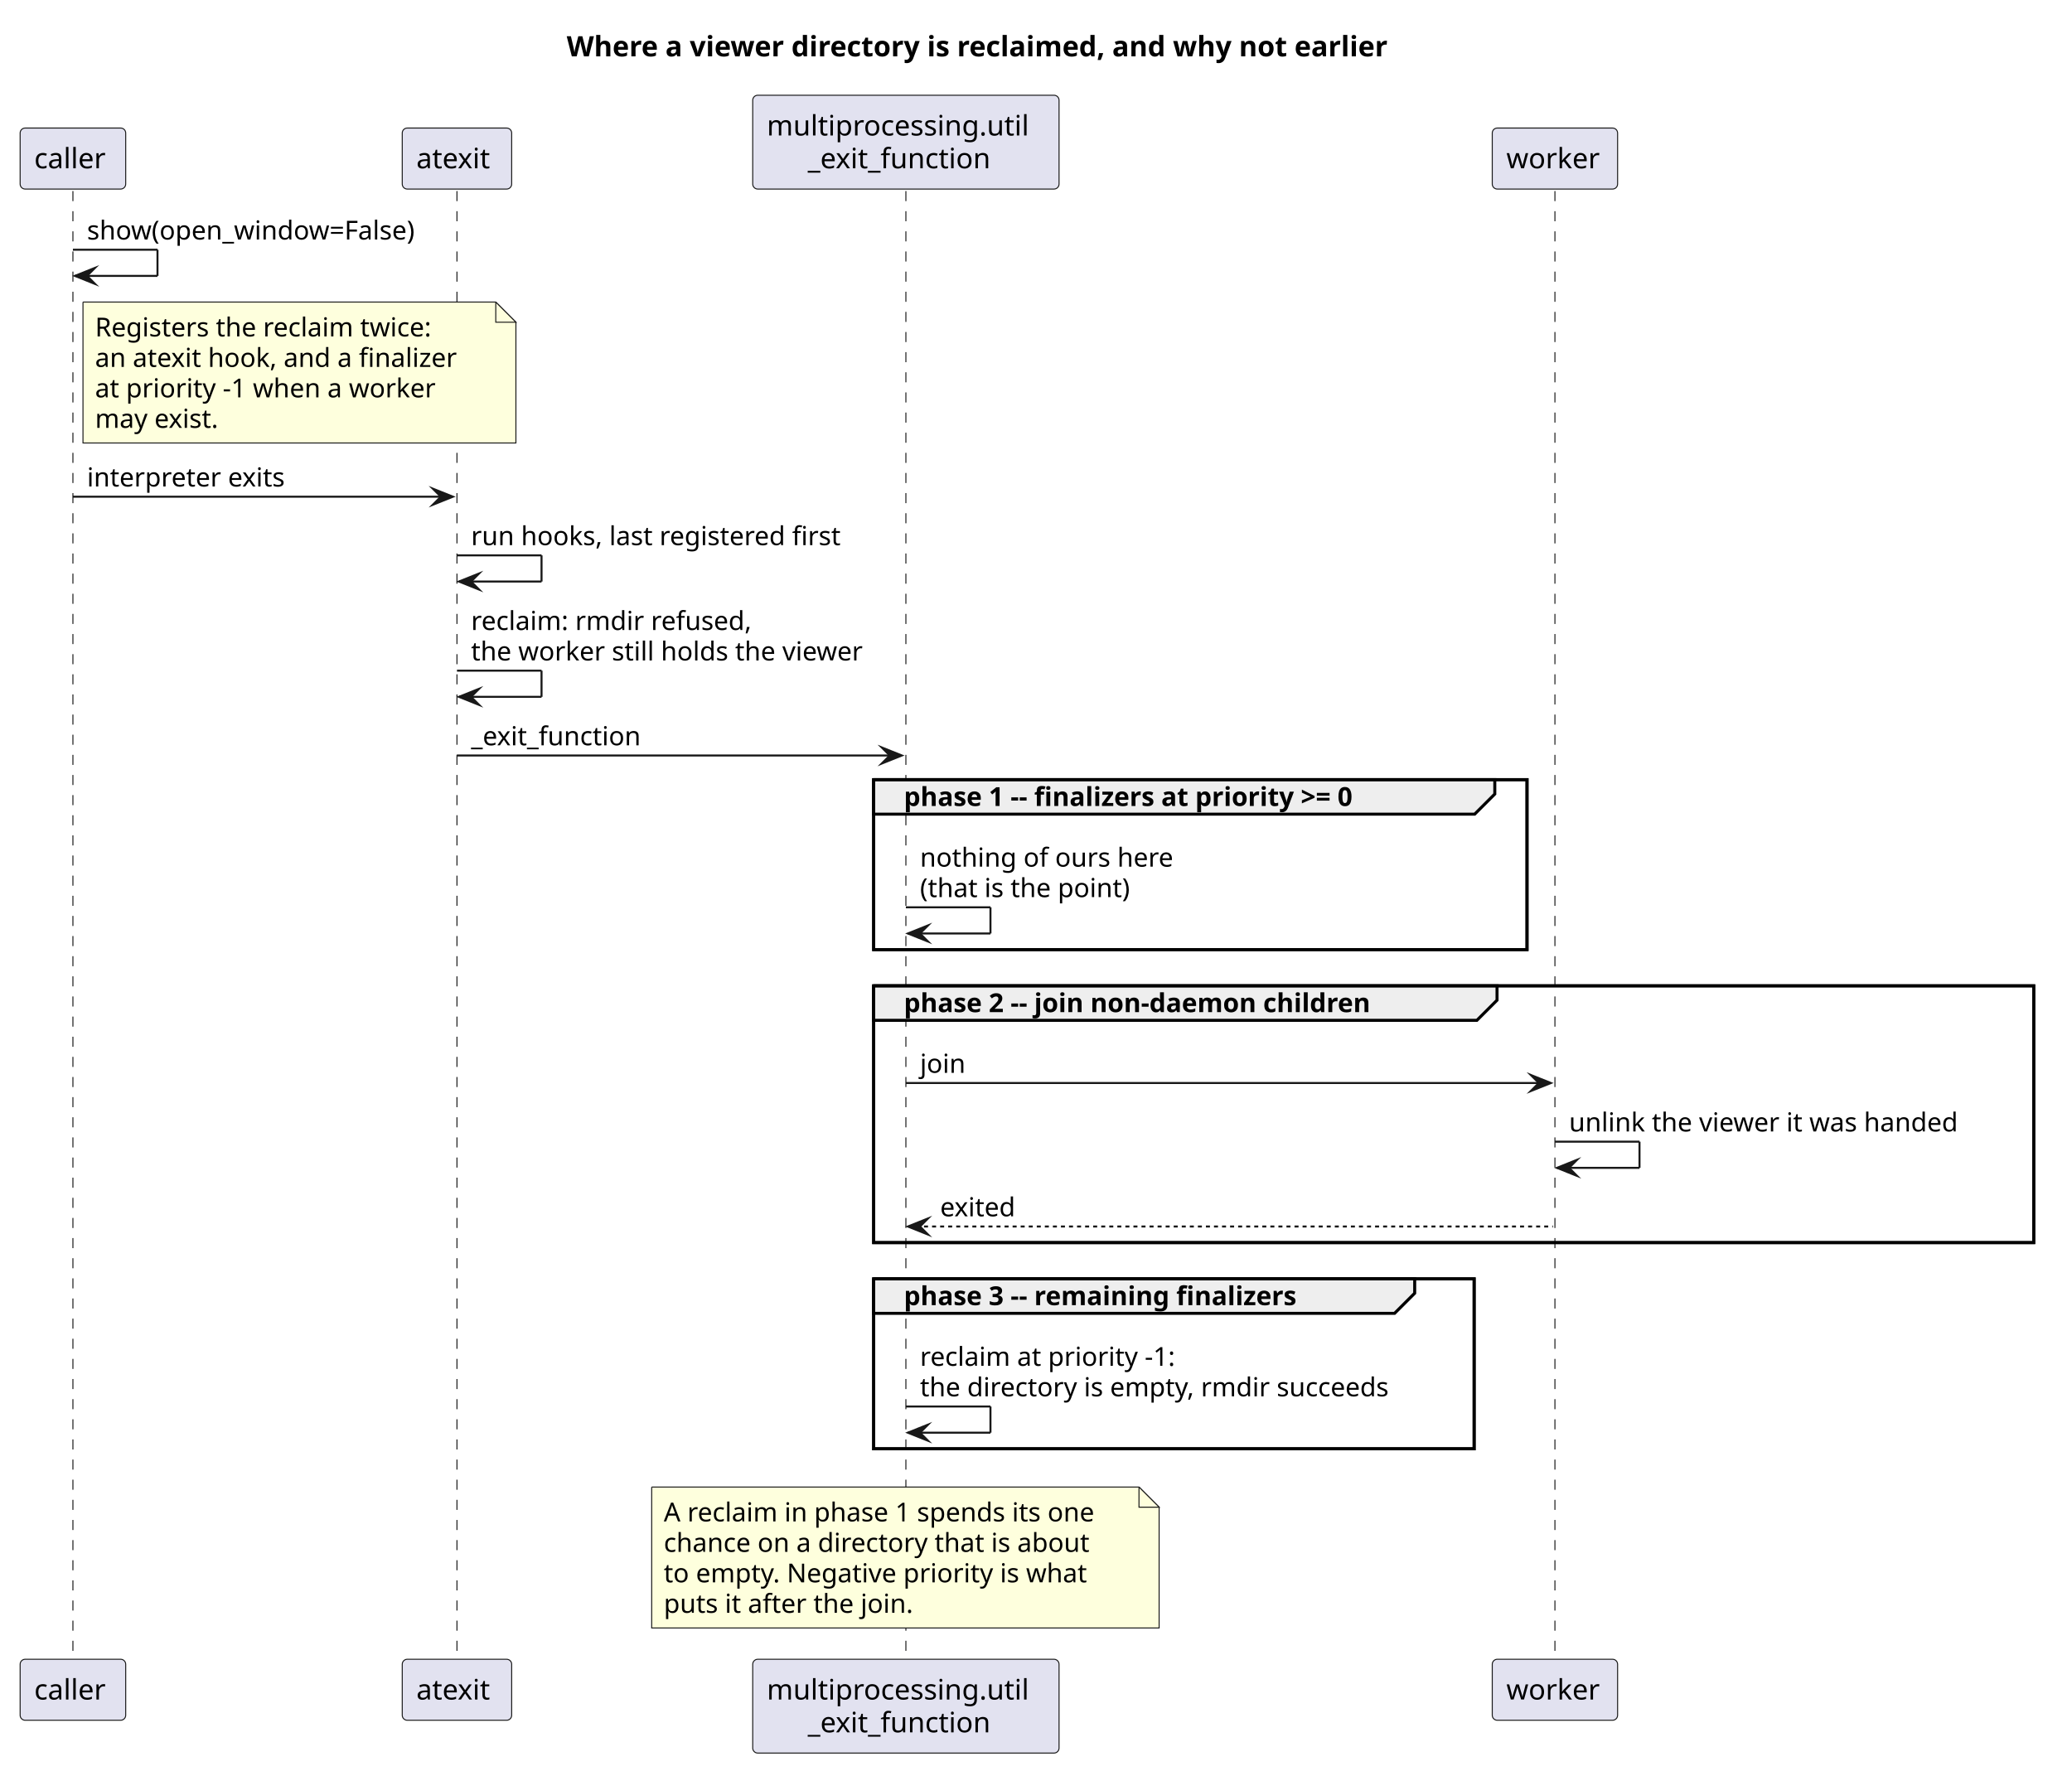
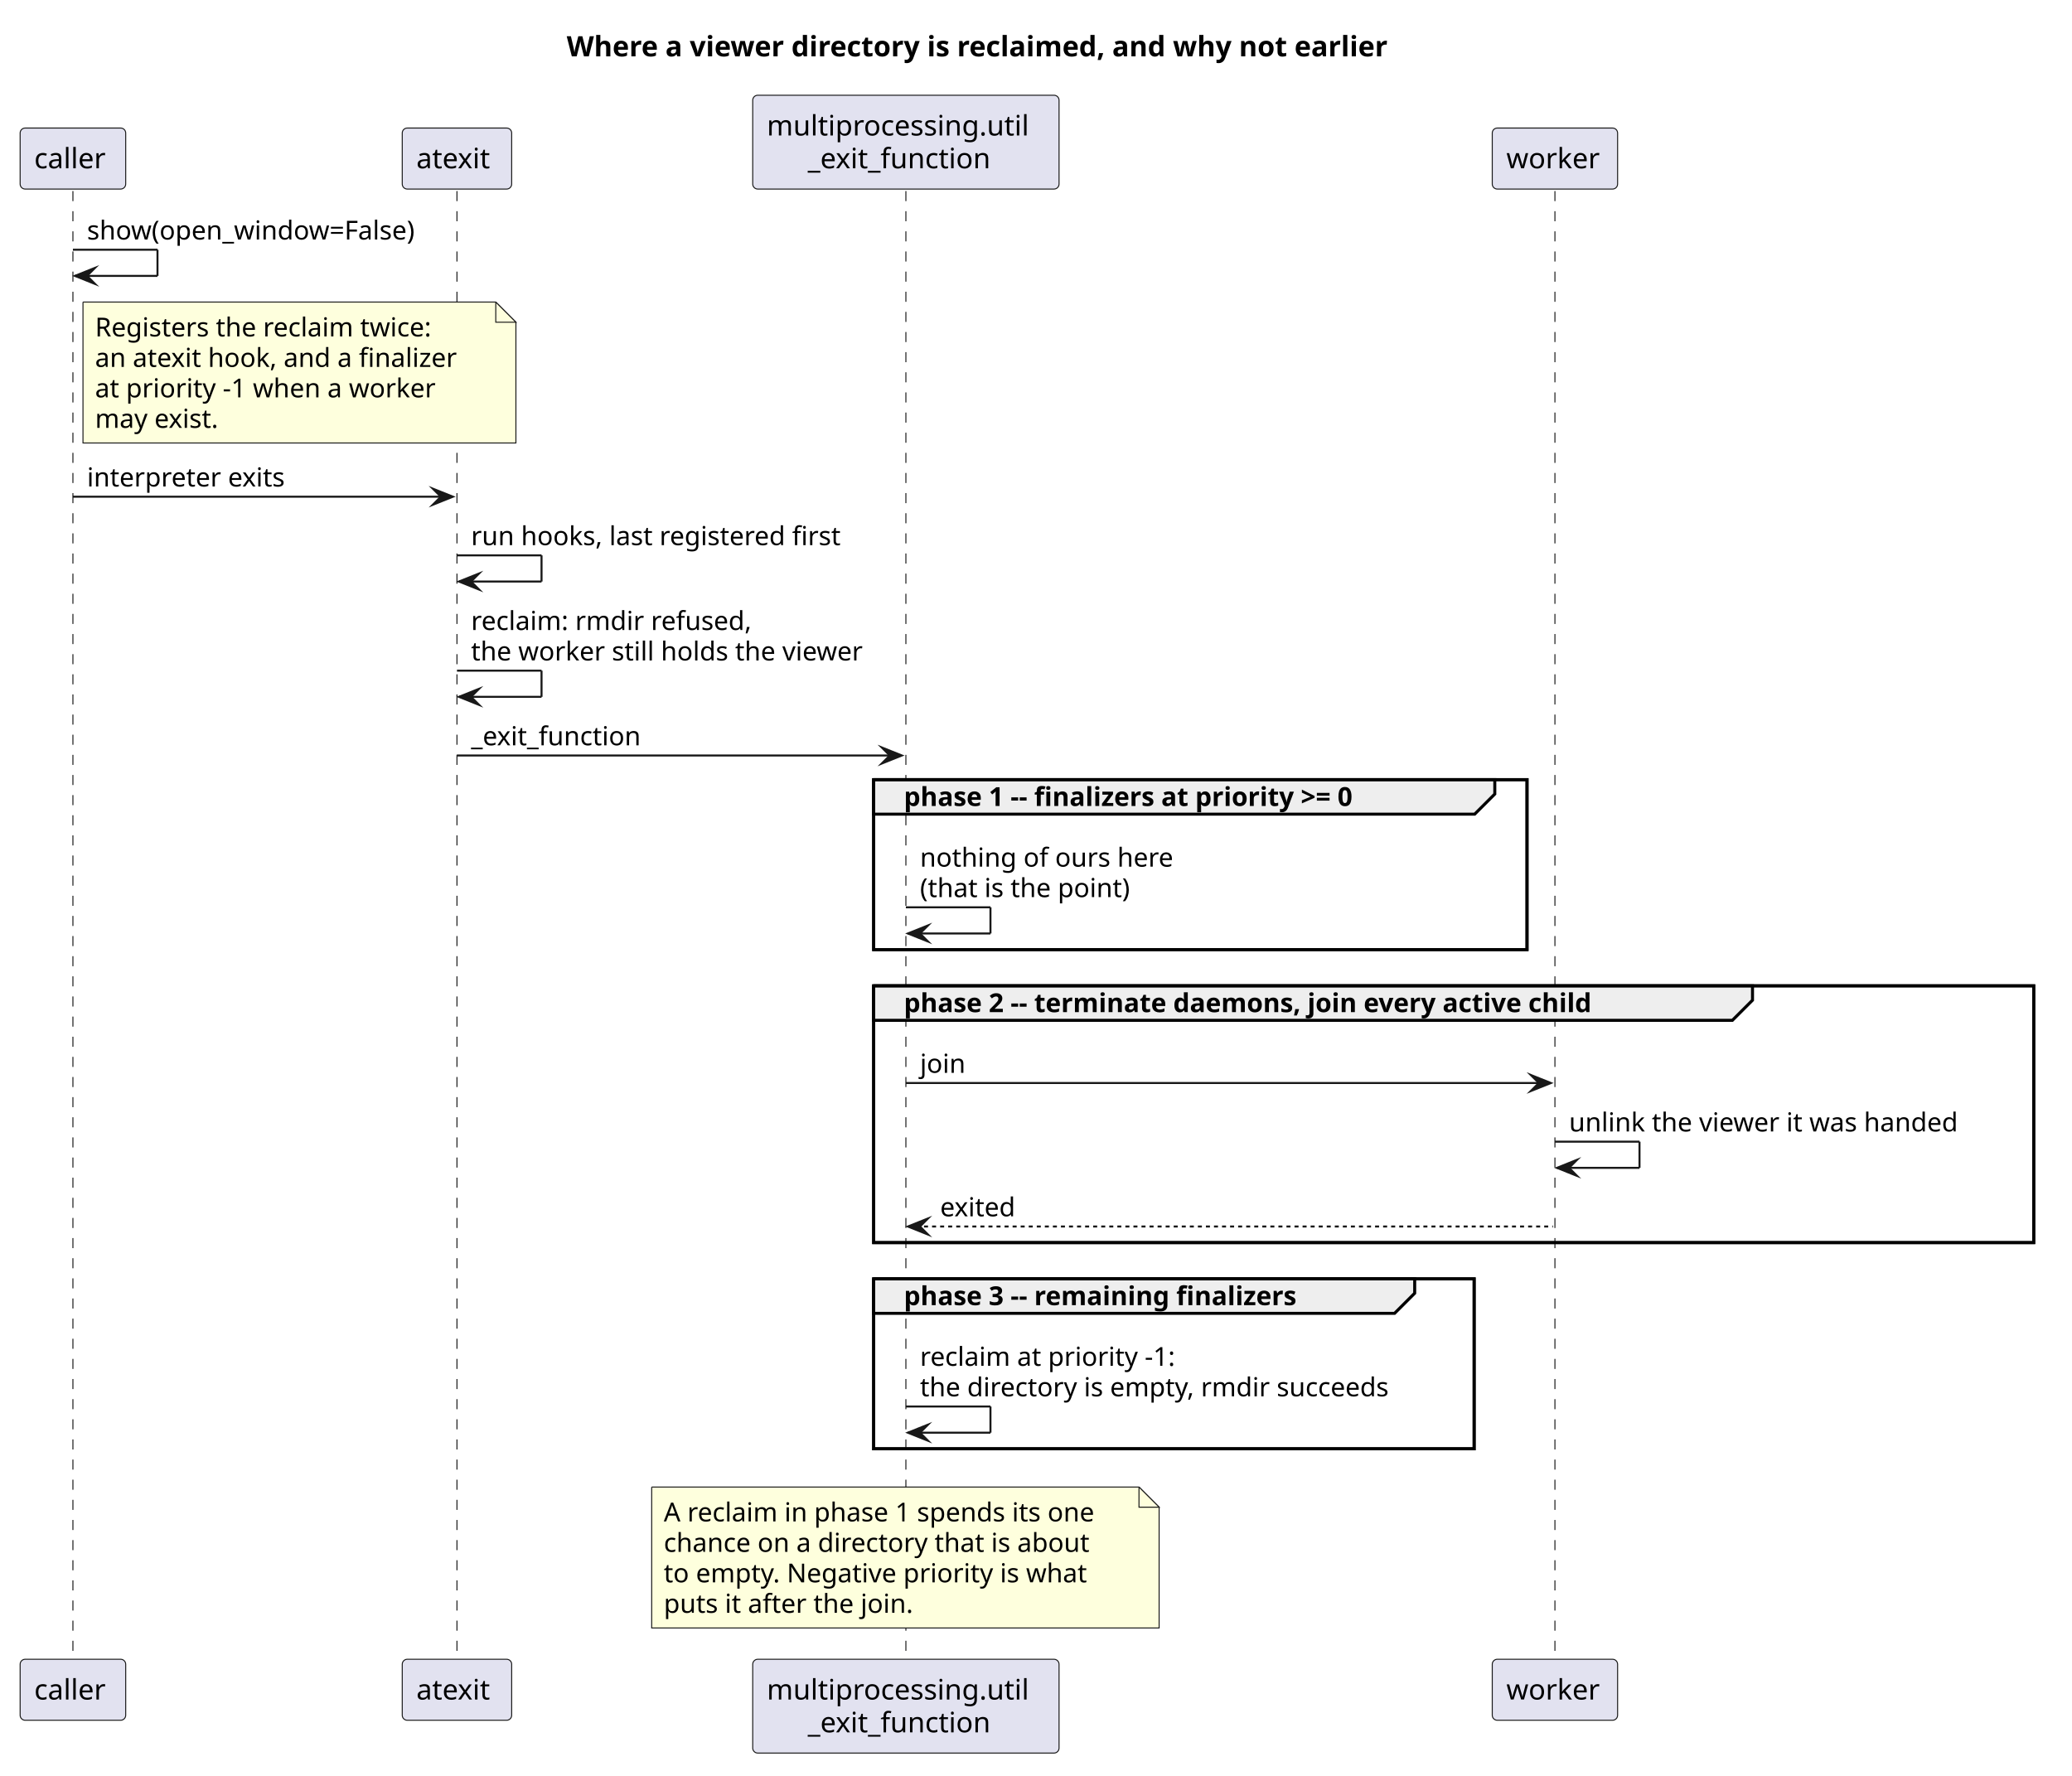
<svg xmlns="http://www.w3.org/2000/svg" version="1.1" data-diagram-type="SEQUENCE" style="width:1029px;height:882px;background:#FFFFFF;" width="1029px" height="882px" viewBox="0 0 1029 882" zoomAndPan="magnify" preserveAspectRatio="none" contentStyleType="text/css">
  <defs />
  <g font-family="sans-serif" lengthAdjust="spacing">
    <g class="title" data-source-line="1">
      <text x="281.437" y="27.995" fill="#000" font-size="14" textLength="465.11" font-weight="700">Where a viewer directory is reclaimed, and why not earlier</text>
    </g>
    <rect x="433.883" y="387.219" width="324.466" height="84.398" fill="none" style="stroke:#000;stroke-width:1.5;" />
    <rect x="433.883" y="489.617" width="576.101" height="127.531" fill="none" style="stroke:#000;stroke-width:1.5;" />
    <rect x="433.883" y="635.148" width="298.205" height="84.398" fill="none" style="stroke:#000;stroke-width:1.5;" />
    <g>
      <rect x="32.712" y="94.891" width="8" height="729.188" fill="#000" fill-opacity="0" />
      <line x1="36.212" y1="94.891" x2="36.212" y2="824.078" style="stroke:#181818;stroke-width:0.5;stroke-dasharray:5,5;" />
    </g>
    <g>
      <rect x="223.438" y="94.891" width="8" height="729.188" fill="#000" fill-opacity="0" />
      <line x1="226.938" y1="94.891" x2="226.938" y2="824.078" style="stroke:#181818;stroke-width:0.5;stroke-dasharray:5,5;" />
    </g>
    <g>
      <rect x="446.383" y="94.891" width="8" height="729.188" fill="#000" fill-opacity="0" />
      <line x1="449.883" y1="94.891" x2="449.883" y2="824.078" style="stroke:#181818;stroke-width:0.5;stroke-dasharray:5,5;" />
    </g>
    <g>
      <rect x="768.712" y="94.891" width="8" height="729.188" fill="#000" fill-opacity="0" />
      <line x1="772.212" y1="94.891" x2="772.212" y2="824.078" style="stroke:#181818;stroke-width:0.5;stroke-dasharray:5,5;" />
    </g>
    <rect x="10" y="63.594" width="52.425" height="30.297" fill="#E2E2F0" style="stroke:#181818;stroke-width:0.5;" rx="2.5" ry="2.5" />
    <text x="17" y="83.589" fill="#000" font-size="14" textLength="38.425">caller</text>
    <rect x="199.765" y="63.594" width="54.346" height="30.297" fill="#E2E2F0" style="stroke:#181818;stroke-width:0.5;" rx="2.5" ry="2.5" />
    <text x="206.765" y="83.589" fill="#000" font-size="14" textLength="40.346">atexit</text>
    <rect x="373.82" y="47.297" width="152.127" height="46.594" fill="#E2E2F0" style="stroke:#181818;stroke-width:0.5;" rx="2.5" ry="2.5" />
    <text x="380.82" y="67.292" fill="#000" font-size="14" textLength="138.127">multiprocessing.util</text>
    <text x="401.15" y="83.589" fill="#000" font-size="14" textLength="97.467">_exit_function</text>
    <rect x="741.088" y="63.594" width="62.248" height="30.297" fill="#E2E2F0" style="stroke:#181818;stroke-width:0.5;" rx="2.5" ry="2.5" />
    <text x="748.088" y="83.589" fill="#000" font-size="14" textLength="48.248">worker</text>
    <rect x="10" y="824.078" width="52.425" height="30.297" fill="#E2E2F0" style="stroke:#181818;stroke-width:0.5;" rx="2.5" ry="2.5" />
    <text x="17" y="844.073" fill="#000" font-size="14" textLength="38.425">caller</text>
    <rect x="199.765" y="824.078" width="54.346" height="30.297" fill="#E2E2F0" style="stroke:#181818;stroke-width:0.5;" rx="2.5" ry="2.5" />
    <text x="206.765" y="844.073" fill="#000" font-size="14" textLength="40.346">atexit</text>
    <rect x="373.82" y="824.078" width="152.127" height="46.594" fill="#E2E2F0" style="stroke:#181818;stroke-width:0.5;" rx="2.5" ry="2.5" />
    <text x="380.82" y="844.073" fill="#000" font-size="14" textLength="138.127">multiprocessing.util</text>
    <text x="401.15" y="860.37" fill="#000" font-size="14" textLength="97.467">_exit_function</text>
    <rect x="741.088" y="824.078" width="62.248" height="30.297" fill="#E2E2F0" style="stroke:#181818;stroke-width:0.5;" rx="2.5" ry="2.5" />
    <text x="748.088" y="844.073" fill="#000" font-size="14" textLength="48.248">worker</text>
    <line x1="36.212" y1="124.023" x2="78.212" y2="124.023" style="stroke:#181818;stroke-width:1;" />
    <line x1="78.212" y1="124.023" x2="78.212" y2="137.023" style="stroke:#181818;stroke-width:1;" />
    <line x1="37.212" y1="137.023" x2="78.212" y2="137.023" style="stroke:#181818;stroke-width:1;" />
    <polygon points="47.212,133.023,37.212,137.023,47.212,141.023,43.212,137.023" fill="#181818" style="stroke:#181818;stroke-width:1;stroke-linejoin:miter;stroke-miterlimit:10;" />
    <text x="43.212" y="118.958" fill="#000" font-size="13" textLength="176.725">show(open_window=False)</text>
    <path d="M41.212,150.023 L41.212,220.023 L256.212,220.023 L256.212,160.023 L246.212,150.023 L41.212,150.023" style="stroke:#181818;stroke-width:0.5;" fill="#FEFFDD" />
    <path d="M246.212,150.023 L246.212,160.023 L256.212,160.023 L246.212,150.023" style="stroke:#181818;stroke-width:0.5;" fill="#FEFFDD" />
    <text x="47.212" y="167.09" fill="#000" font-size="13" textLength="181.822">Registers the reclaim twice:</text>
    <text x="47.212" y="182.223" fill="#000" font-size="13" textLength="194.346">an atexit hook, and a finalizer</text>
    <text x="47.212" y="197.356" fill="#000" font-size="13" textLength="181.473">at priority -1 when a worker</text>
    <text x="47.212" y="212.489" fill="#000" font-size="13" textLength="67.761">may exist.</text>
    <polygon points="214.938,242.688,224.938,246.688,214.938,250.688,218.938,246.688" fill="#181818" style="stroke:#181818;stroke-width:1;stroke-linejoin:miter;stroke-miterlimit:10;" />
    <line x1="36.212" y1="246.688" x2="220.938" y2="246.688" style="stroke:#181818;stroke-width:1;" />
    <text x="43.212" y="241.622" fill="#000" font-size="13" textLength="105.631">interpreter exits</text>
    <line x1="226.938" y1="275.82" x2="268.938" y2="275.82" style="stroke:#181818;stroke-width:1;" />
    <line x1="268.938" y1="275.82" x2="268.938" y2="288.82" style="stroke:#181818;stroke-width:1;" />
    <line x1="227.938" y1="288.82" x2="268.938" y2="288.82" style="stroke:#181818;stroke-width:1;" />
    <polygon points="237.938,284.82,227.938,288.82,237.938,292.82,233.938,288.82" fill="#181818" style="stroke:#181818;stroke-width:1;stroke-linejoin:miter;stroke-miterlimit:10;" />
    <text x="233.938" y="270.754" fill="#000" font-size="13" textLength="196.454">run hooks, last registered first</text>
    <line x1="226.938" y1="333.086" x2="268.938" y2="333.086" style="stroke:#181818;stroke-width:1;" />
    <line x1="268.938" y1="333.086" x2="268.938" y2="346.086" style="stroke:#181818;stroke-width:1;" />
    <line x1="227.938" y1="346.086" x2="268.938" y2="346.086" style="stroke:#181818;stroke-width:1;" />
    <polygon points="237.938,342.086,227.938,346.086,237.938,350.086,233.938,346.086" fill="#181818" style="stroke:#181818;stroke-width:1;stroke-linejoin:miter;stroke-miterlimit:10;" />
    <text x="233.938" y="312.887" fill="#000" font-size="13" textLength="149.519">reclaim: rmdir refused,</text>
    <text x="233.938" y="328.02" fill="#000" font-size="13" textLength="208.946">the worker still holds the viewer</text>
    <polygon points="437.883,371.219,447.883,375.219,437.883,379.219,441.883,375.219" fill="#181818" style="stroke:#181818;stroke-width:1;stroke-linejoin:miter;stroke-miterlimit:10;" />
    <line x1="226.938" y1="375.219" x2="443.883" y2="375.219" style="stroke:#181818;stroke-width:1;" />
    <text x="233.938" y="370.153" fill="#000" font-size="13" textLength="90.505">_exit_function</text>
    <path d="M433.883,387.219 L742.349,387.219 L742.349,394.352 L732.349,404.352 L433.883,404.352 L433.883,387.219" style="stroke:#000;stroke-width:1.5;" fill="#EEE" />
    <rect x="433.883" y="387.219" width="324.466" height="84.398" fill="none" style="stroke:#000;stroke-width:1.5;" />
    <text x="448.883" y="400.286" fill="#000" font-size="13" textLength="263.466" font-weight="700">phase 1 -- finalizers at priority &gt;= 0</text>
    <line x1="449.883" y1="450.617" x2="491.883" y2="450.617" style="stroke:#181818;stroke-width:1;" />
    <line x1="491.883" y1="450.617" x2="491.883" y2="463.617" style="stroke:#181818;stroke-width:1;" />
    <line x1="450.883" y1="463.617" x2="491.883" y2="463.617" style="stroke:#181818;stroke-width:1;" />
    <polygon points="460.883,459.617,450.883,463.617,460.883,467.617,456.883,463.617" fill="#181818" style="stroke:#181818;stroke-width:1;stroke-linejoin:miter;stroke-miterlimit:10;" />
    <text x="456.883" y="430.418" fill="#000" font-size="13" textLength="132.45">nothing of ours here</text>
    <text x="456.883" y="445.551" fill="#000" font-size="13" textLength="113.813">(that is the point)</text>
-     <path d="M433.883,489.617 L743.46,489.617 L743.46,496.75 L733.46,506.75 L433.883,506.75 L433.883,489.617" style="stroke:#000;stroke-width:1.5;" fill="#EEE" />
+     <path d="M433.883,489.617 L870.331,489.617 L870.331,496.75 L860.331,506.75 L433.883,506.75 L433.883,489.617" style="stroke:#000;stroke-width:1.5;" fill="#EEE" />
    <rect x="433.883" y="489.617" width="576.101" height="127.531" fill="none" style="stroke:#000;stroke-width:1.5;" />
-     <text x="448.883" y="502.684" fill="#000" font-size="13" textLength="264.577" font-weight="700">phase 2 -- join non-daemon children</text>
+     <text x="448.883" y="502.684" fill="#000" font-size="13" textLength="391.447" font-weight="700">phase 2 -- terminate daemons, join every active child</text>
    <polygon points="760.212,533.883,770.212,537.883,760.212,541.883,764.212,537.883" fill="#181818" style="stroke:#181818;stroke-width:1;stroke-linejoin:miter;stroke-miterlimit:10;" />
    <line x1="449.883" y1="537.883" x2="766.212" y2="537.883" style="stroke:#181818;stroke-width:1;" />
    <text x="456.883" y="532.817" fill="#000" font-size="13" textLength="23.417">join</text>
    <line x1="772.212" y1="567.016" x2="814.212" y2="567.016" style="stroke:#181818;stroke-width:1;" />
    <line x1="814.212" y1="567.016" x2="814.212" y2="580.016" style="stroke:#181818;stroke-width:1;" />
    <line x1="773.212" y1="580.016" x2="814.212" y2="580.016" style="stroke:#181818;stroke-width:1;" />
    <polygon points="783.212,576.016,773.212,580.016,783.212,584.016,779.212,580.016" fill="#181818" style="stroke:#181818;stroke-width:1;stroke-linejoin:miter;stroke-miterlimit:10;" />
    <text x="779.212" y="561.95" fill="#000" font-size="13" textLength="207.771">unlink the viewer it was handed</text>
    <polygon points="460.883,605.148,450.883,609.148,460.883,613.148,456.883,609.148" fill="#181818" style="stroke:#181818;stroke-width:1;stroke-linejoin:miter;stroke-miterlimit:10;" />
    <line x1="454.883" y1="609.148" x2="771.212" y2="609.148" style="stroke:#181818;stroke-width:1;stroke-dasharray:2,2;" />
    <text x="466.883" y="604.083" fill="#000" font-size="13" textLength="40.65">exited</text>
    <path d="M433.883,635.148 L702.568,635.148 L702.568,642.281 L692.568,652.281 L433.883,652.281 L433.883,635.148" style="stroke:#000;stroke-width:1.5;" fill="#EEE" />
    <rect x="433.883" y="635.148" width="298.205" height="84.398" fill="none" style="stroke:#000;stroke-width:1.5;" />
    <text x="448.883" y="648.215" fill="#000" font-size="13" textLength="223.685" font-weight="700">phase 3 -- remaining finalizers</text>
    <line x1="449.883" y1="698.547" x2="491.883" y2="698.547" style="stroke:#181818;stroke-width:1;" />
    <line x1="491.883" y1="698.547" x2="491.883" y2="711.547" style="stroke:#181818;stroke-width:1;" />
    <line x1="450.883" y1="711.547" x2="491.883" y2="711.547" style="stroke:#181818;stroke-width:1;" />
    <polygon points="460.883,707.547,450.883,711.547,460.883,715.547,456.883,711.547" fill="#181818" style="stroke:#181818;stroke-width:1;stroke-linejoin:miter;stroke-miterlimit:10;" />
    <text x="456.883" y="678.348" fill="#000" font-size="13" textLength="138.055">reclaim at priority -1:</text>
    <text x="456.883" y="693.481" fill="#000" font-size="13" textLength="252.205">the directory is empty, rmdir succeeds</text>
    <path d="M323.646,738.547 L323.646,808.547 L575.646,808.547 L575.646,748.547 L565.646,738.547 L323.646,738.547" style="stroke:#181818;stroke-width:0.5;" fill="#FEFFDD" />
    <path d="M565.646,738.547 L565.646,748.547 L575.646,748.547 L565.646,738.547" style="stroke:#181818;stroke-width:0.5;" fill="#FEFFDD" />
    <text x="329.646" y="755.614" fill="#000" font-size="13" textLength="231.474">A reclaim in phase 1 spends its one</text>
    <text x="329.646" y="770.747" fill="#000" font-size="13" textLength="228.427">chance on a directory that is about</text>
    <text x="329.646" y="785.879" fill="#000" font-size="13" textLength="227.119">to empty. Negative priority is what</text>
    <text x="329.646" y="801.012" fill="#000" font-size="13" textLength="133.466">puts it after the join.</text>
  </g>
</svg>
